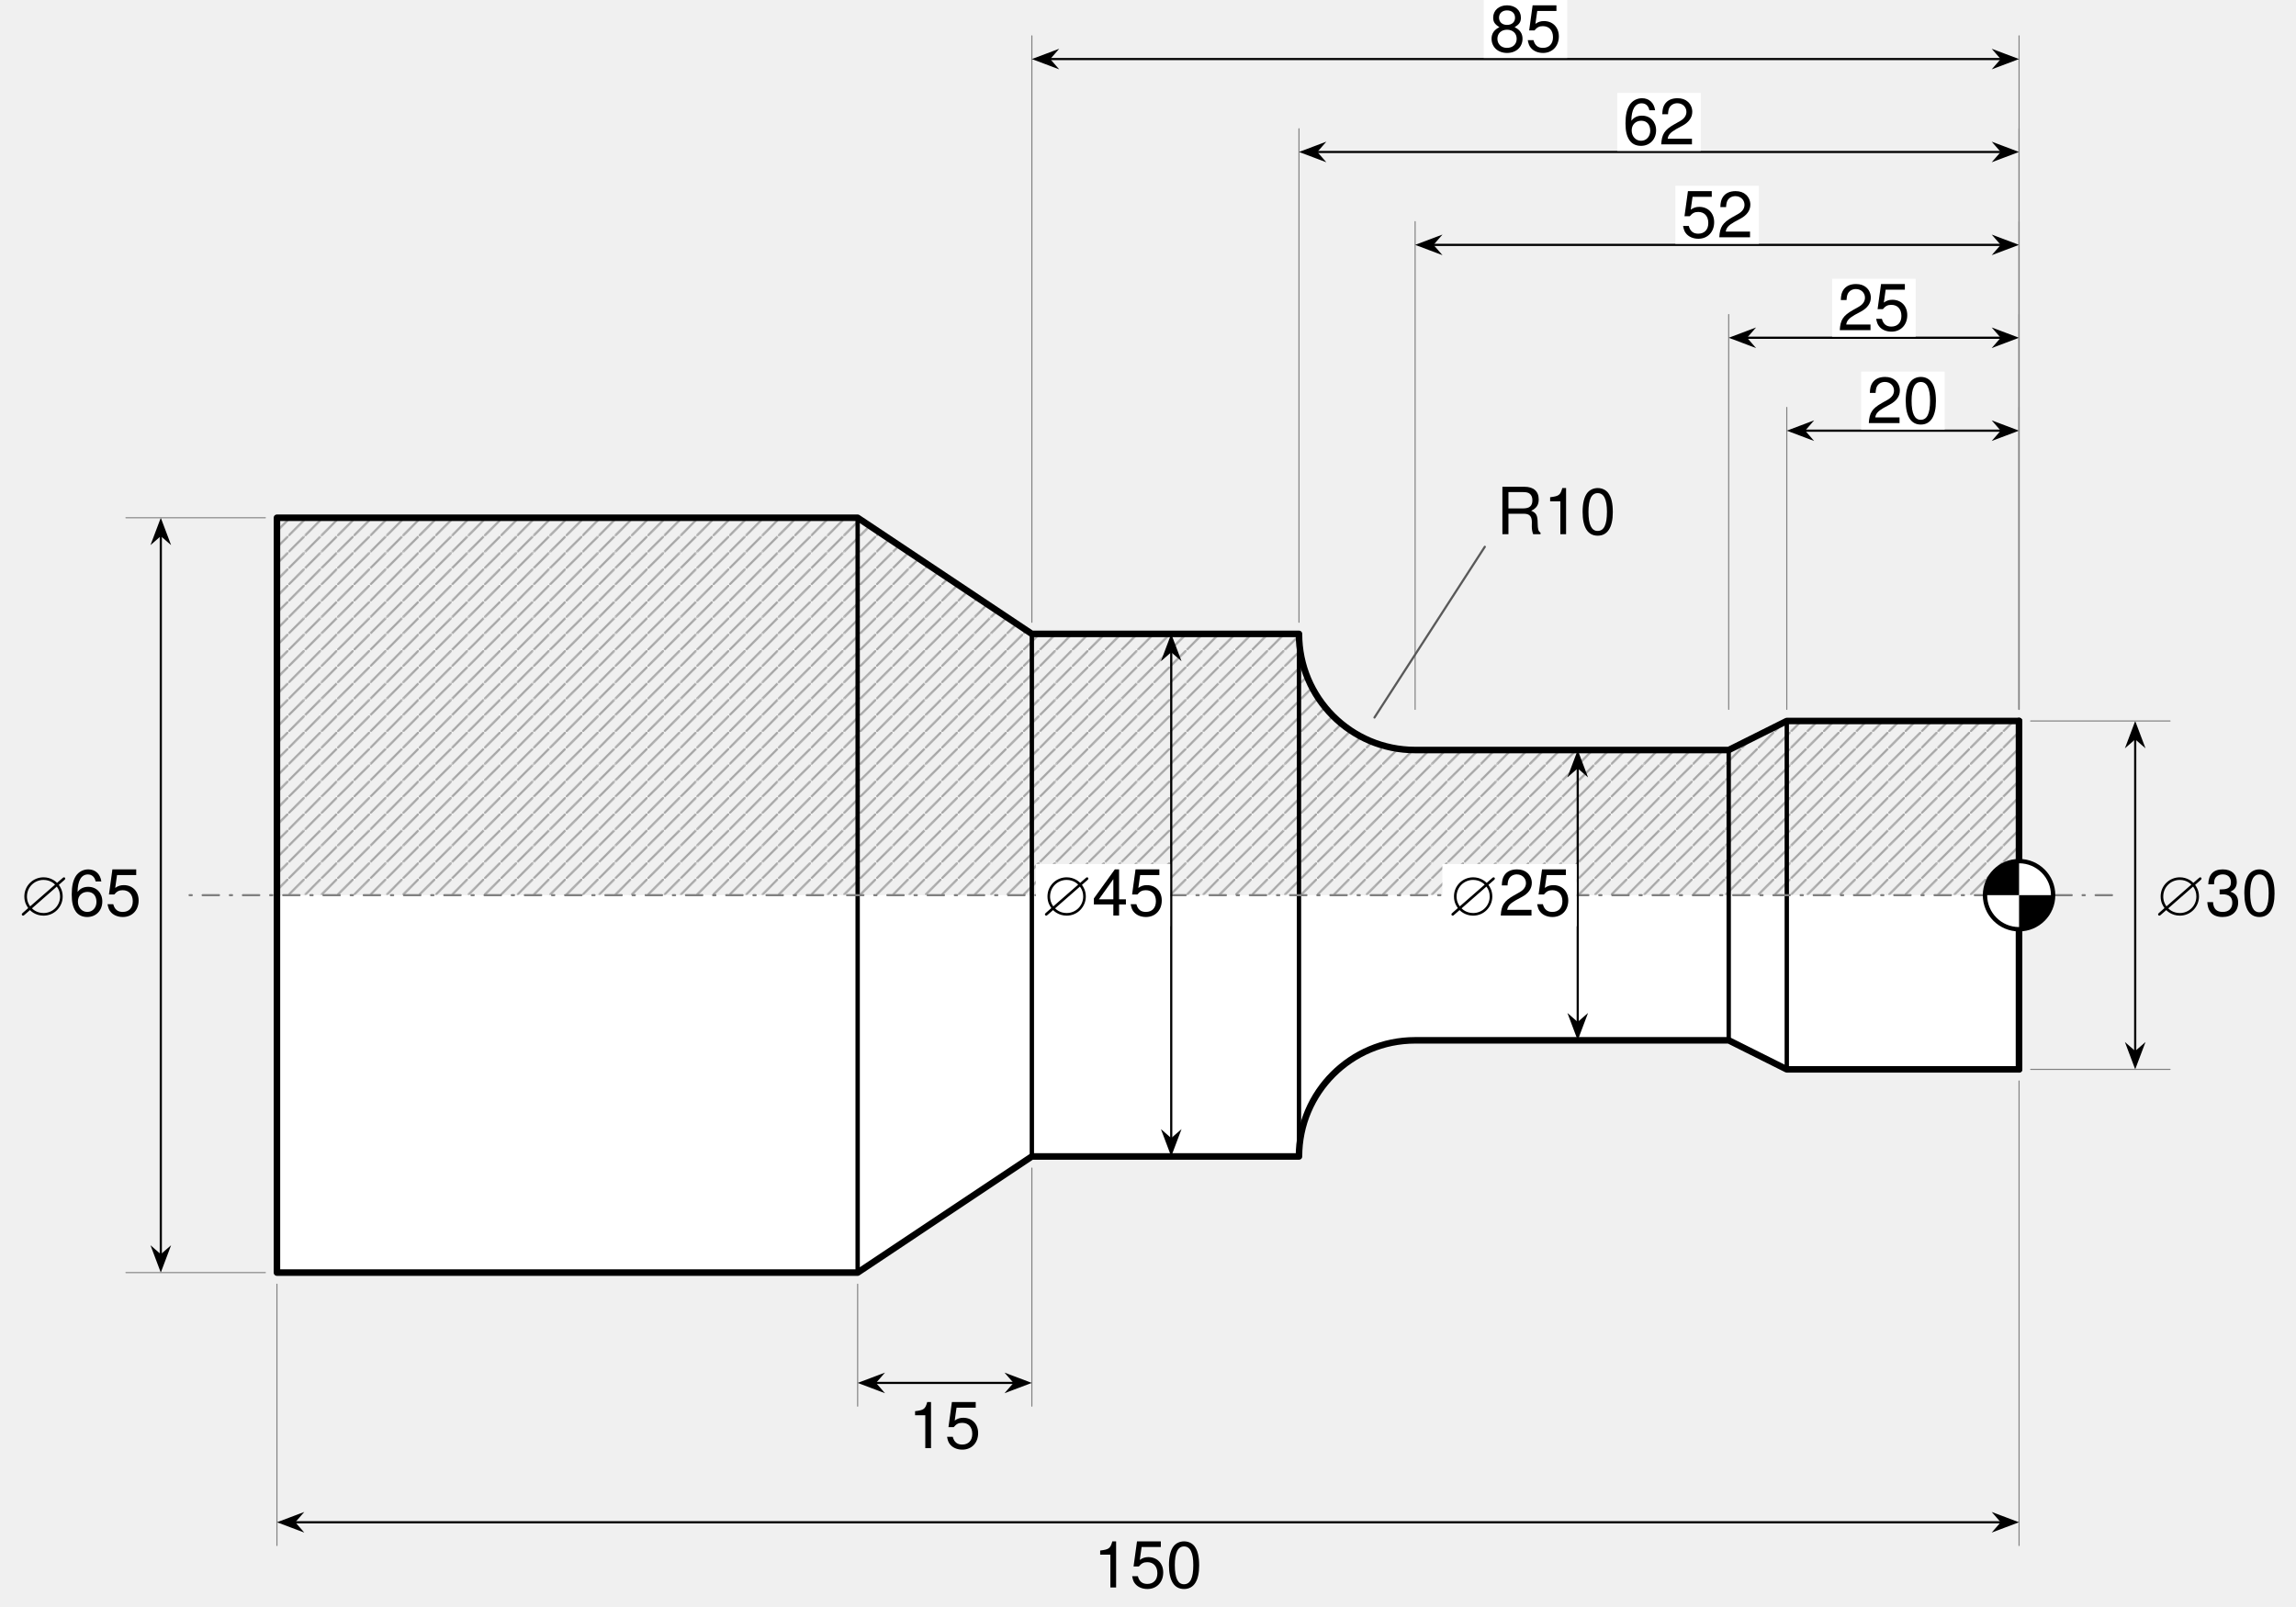
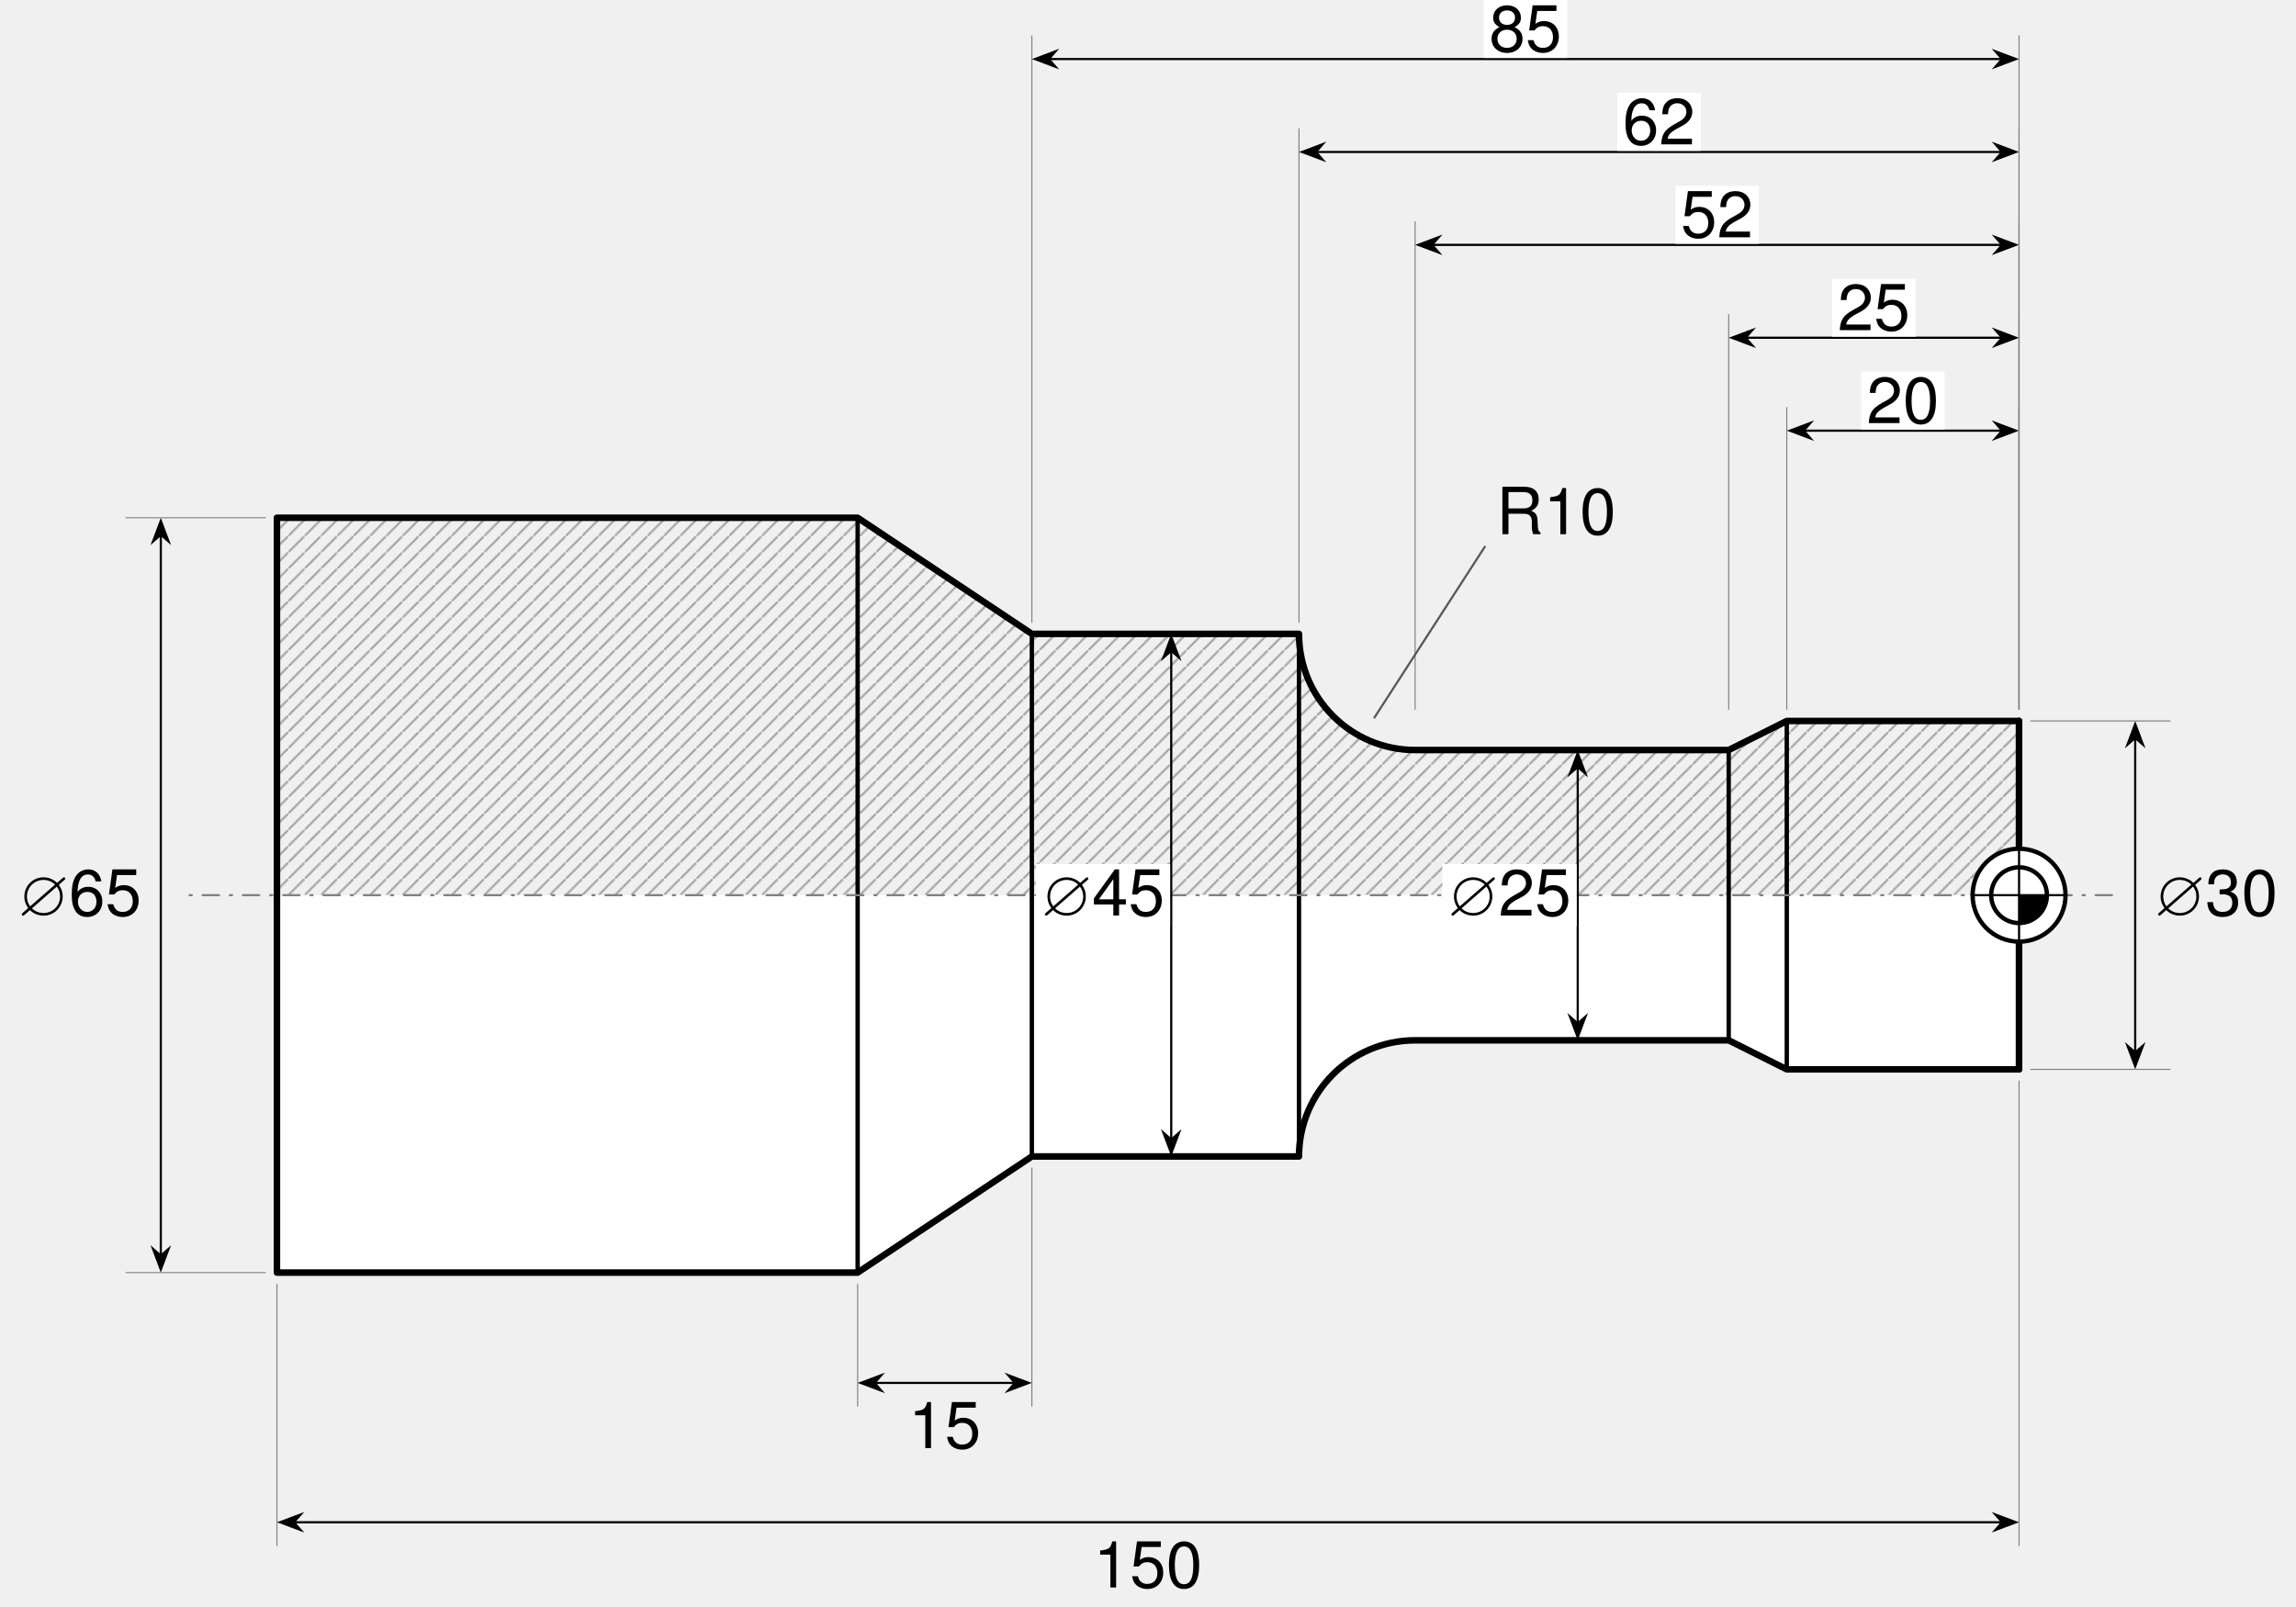
<svg xmlns="http://www.w3.org/2000/svg" xmlns:xlink="http://www.w3.org/1999/xlink" version="1.1" width="420.267pt" height="294.134pt" viewBox="-68.015 -68.015 420.267 294.134">
  <defs>
    <pattern height="3.0" id="pgfpat3" patternTransform="matrix(1.0 0.0 0.0 1.0 0.0 0.0)" patternUnits="userSpaceOnUse" width="3.0" />
    <symbol id="pgfsym3">
      <g stroke-width="0.4">
        <path d="M0 0L3.1 3.1" fill="none" />
      </g>
    </symbol>
    <path id="g0-63" d="M8.452-6.492C8.62-6.635 8.62-6.707 8.62-6.755C8.62-6.982 8.404-6.994 8.381-6.994C8.297-6.994 8.261-6.97 8.046-6.779L7.125-5.978C6.874-6.241 5.99-6.994 4.651-6.994C2.738-6.994 1.136-5.475 1.136-3.491C1.136-2.367 1.602-1.71 1.841-1.363C1.65-1.184 1.638-1.172 .933-.562C.693-.347 .669-.323 .669-.215C.669-.072 .765 .024 .909 .024C.992 .024 1.016 .024 1.231-.179L2.164-.992C2.271-.873 3.156 .024 4.639 .024C6.671 .024 8.153-1.626 8.153-3.479C8.153-4.591 7.675-5.284 7.448-5.607C7.46-5.619 7.532-5.679 7.58-5.727L8.452-6.492ZM2.2-1.674C1.614-2.499 1.614-3.216 1.614-3.479C1.614-5.2 2.989-6.516 4.639-6.516C5.918-6.516 6.635-5.786 6.755-5.655L2.2-1.674ZM7.077-5.296C7.472-4.77 7.675-4.172 7.675-3.491C7.675-1.769 6.3-.454 4.651-.454C3.371-.454 2.654-1.184 2.534-1.315L7.077-5.296Z" />
    <path id="g2-48" d="M3.275-8.445C2.489-8.445 1.775-8.099 1.334-7.516C.786-6.777 .512-5.646 .512-4.085C.512-1.239 1.465 .274 3.275 .274C5.062 .274 6.039-1.239 6.039-4.014C6.039-5.657 5.777-6.753 5.217-7.516C4.776-8.111 4.073-8.445 3.275-8.445ZM3.275-7.516C4.407-7.516 4.967-6.372 4.967-4.109C4.967-1.715 4.419-.596 3.252-.596C2.144-.596 1.584-1.763 1.584-4.073S2.144-7.516 3.275-7.516Z" />
    <path id="g2-49" d="M3.085-6.015V0H4.133V-8.445H3.442C3.073-7.146 2.835-6.968 1.215-6.765V-6.015H3.085Z" />
    <path id="g2-50" d="M6.027-1.036H1.584C1.691-1.727 2.072-2.168 3.109-2.775L4.3-3.418C5.479-4.061 6.086-4.931 6.086-5.967C6.086-6.67 5.8-7.325 5.3-7.778S4.181-8.445 3.383-8.445C2.311-8.445 1.513-8.063 1.048-7.349C.75-6.896 .619-6.372 .596-5.515H1.644C1.679-6.086 1.751-6.432 1.894-6.706C2.168-7.218 2.716-7.527 3.347-7.527C4.3-7.527 5.014-6.849 5.014-5.943C5.014-5.276 4.621-4.705 3.871-4.276L2.775-3.657C1.012-2.656 .5-1.858 .405 0H6.027V-1.036Z" />
    <path id="g2-51" d="M2.632-3.871H2.763L3.204-3.883C4.359-3.883 4.955-3.359 4.955-2.346C4.955-1.286 4.3-.655 3.204-.655C2.061-.655 1.501-1.227 1.429-2.454H.381C.429-1.775 .548-1.334 .75-.953C1.179-.143 2.013 .274 3.168 .274C4.907 .274 6.027-.762 6.027-2.358C6.027-3.43 5.61-4.026 4.597-4.371C5.384-4.681 5.777-5.276 5.777-6.122C5.777-7.575 4.812-8.445 3.204-8.445C1.501-8.445 .596-7.516 .56-5.717H1.608C1.62-6.229 1.667-6.515 1.798-6.777C2.037-7.242 2.561-7.527 3.216-7.527C4.145-7.527 4.705-6.98 4.705-6.086C4.705-5.491 4.49-5.133 4.026-4.943C3.74-4.824 3.371-4.776 2.632-4.764V-3.871Z" />
    <path id="g2-52" d="M3.895-2.025V0H4.943V-2.025H6.193V-2.966H4.943V-8.445H4.169L.333-3.132V-2.025H3.895ZM3.895-2.966H1.251L3.895-6.658V-2.966Z" />
    <path id="g2-53" d="M5.669-8.445H1.31L.679-3.847H1.644C2.132-4.431 2.537-4.633 3.192-4.633C4.324-4.633 5.038-3.859 5.038-2.608C5.038-1.394 4.335-.655 3.192-.655C2.275-.655 1.715-1.12 1.465-2.072H.417C.56-1.382 .679-1.048 .929-.738C1.405-.095 2.263 .274 3.216 .274C4.919 .274 6.11-.965 6.11-2.751C6.11-4.419 5.002-5.562 3.383-5.562C2.787-5.562 2.311-5.407 1.822-5.05L2.156-7.408H5.669V-8.445Z" />
    <path id="g2-54" d="M5.931-6.241C5.729-7.623 4.824-8.445 3.537-8.445C2.608-8.445 1.775-7.992 1.274-7.242C.75-6.42 .512-5.384 .512-3.847C.512-2.43 .727-1.525 1.227-.774C1.679-.095 2.418 .274 3.347 .274C4.955 .274 6.11-.917 6.11-2.573C6.11-4.145 5.038-5.253 3.526-5.253C2.692-5.253 2.037-4.931 1.584-4.312C1.596-6.372 2.263-7.516 3.466-7.516C4.204-7.516 4.717-7.051 4.883-6.241H5.931ZM3.394-4.324C4.407-4.324 5.038-3.621 5.038-2.489C5.038-1.429 4.324-.655 3.359-.655C2.382-.655 1.644-1.465 1.644-2.549C1.644-3.597 2.358-4.324 3.394-4.324Z" />
    <path id="g2-56" d="M4.657-4.443C5.526-4.967 5.812-5.395 5.812-6.193C5.812-7.516 4.776-8.445 3.275-8.445C1.787-8.445 .738-7.516 .738-6.193C.738-5.407 1.024-4.979 1.882-4.443C.917-3.978 .441-3.275 .441-2.346C.441-.798 1.608 .274 3.275 .274S6.11-.798 6.11-2.334C6.11-3.275 5.634-3.978 4.657-4.443ZM3.275-7.516C4.169-7.516 4.74-6.991 4.74-6.17C4.74-5.384 4.157-4.859 3.275-4.859S1.81-5.384 1.81-6.182C1.81-6.991 2.394-7.516 3.275-7.516ZM3.275-3.978C4.324-3.978 5.038-3.311 5.038-2.323C5.038-1.322 4.324-.655 3.252-.655C2.227-.655 1.513-1.334 1.513-2.323S2.227-3.978 3.275-3.978Z" />
    <path id="g2-82" d="M2.215-3.74H5.074C6.062-3.74 6.503-3.263 6.503-2.192L6.491-1.417C6.491-.881 6.587-.357 6.741 0H8.087V-.274C7.67-.56 7.587-.869 7.563-2.025C7.551-3.454 7.325-3.883 6.384-4.288C7.361-4.764 7.754-5.372 7.754-6.36C7.754-7.861 6.813-8.683 5.11-8.683H1.108V0H2.215V-3.74ZM2.215-4.717V-7.706H4.895C5.515-7.706 5.872-7.611 6.146-7.373C6.444-7.122 6.598-6.729 6.598-6.205C6.598-5.181 6.074-4.717 4.895-4.717H2.215Z" />
  </defs>
  <g id="page1">
    <g stroke-miterlimit="10" transform="translate(301.5607,95.86059)scale(0.996264,-0.996264)">
      <g fill="#000" stroke="#000">
        <g stroke-width="0.4">
          <g stroke-linecap="round">
            <g stroke-linejoin="round">
              <pattern id="pgfupat1" xlink:href="#pgfpat3">
                <g fill="#a6a6a6" stroke="#a6a6a6">
                  <use xlink:href="#pgfsym3" />
                </g>
              </pattern>
              <g fill="url(#pgfupat1)">
                <path d="M0 0V32.008H-42.677L-53.347 26.673H-110.961C-122.746 26.673-132.3 36.227-132.3 48.012H-181.379L-213.387 69.351H-320.08V0Z" stroke="none" />
              </g>
              <g fill="#fff" stroke="#fff">
                <path d="M0 0V-32.008H-42.677L-53.347-26.673H-110.961C-122.746-26.673-132.3-36.227-132.3-48.012H-181.379L-213.387-69.351H-320.08V0Z" stroke="none" />
              </g>
              <g stroke-width="1.2">
                <path d="M0 0V32.008H-42.677L-53.347 26.673H-110.961C-122.746 26.673-132.3 36.227-132.3 48.012H-181.379L-213.387 69.351H-320.08V0" fill="none" />
              </g>
              <g stroke-width="1.2">
                <path d="M0 0V-32.008H-42.677L-53.347-26.673H-110.961C-122.746-26.673-132.3-36.227-132.3-48.012H-181.379L-213.387-69.351H-320.08V0" fill="none" />
              </g>
              <g stroke-width="1.2">
                <path d="M0-32.008V32.008" fill="none" />
              </g>
              <g stroke-width="0.4">
                <path d="M-42.677 0" fill="none" />
              </g>
              <g stroke-width="0.4">
                <path d="M-53.347 0" fill="none" />
              </g>
              <g stroke-width="0.4">
                <path d="M-110.961 0" fill="none" />
              </g>
              <g stroke-width="0.4">
                <path d="M-132.3 0" fill="none" />
              </g>
              <g stroke-width="0.4">
                <path d="M-181.379 0" fill="none" />
              </g>
              <g stroke-width="0.4">
                <path d="M-213.387 0" fill="none" />
              </g>
              <g stroke-width="0.8">
                <path d="M-42.677-32.008V32.008M-53.347-26.673V26.673M-132.3-48.012V48.012M-181.379-48.012V48.012M-213.387-69.351V69.351" fill="none" />
              </g>
              <g stroke-dasharray="3.0,2.0,0.4,2.0" stroke-dashoffset="0.0">
                <g fill="#808080" stroke="#808080">
                  <path d="M17.071 0H-337.151" fill="none" />
                </g>
              </g>
-               <g fill="#fff" stroke="#fff">
-                 <path d="M6.26 0C6.26 3.457 3.457 6.26 0 6.26S-6.26 3.457-6.26 0S-3.457-6.26 0-6.26S6.26-3.457 6.26 0ZM0 0" stroke="none" />
+               <g stroke-width="0.8">
+                 <g fill="#fff">
+                   <path d="M8.536 0C8.536 4.714 4.714 8.536 0 8.536S-8.536 4.714-8.536 0S-4.714-8.536 0-8.536S8.536-4.714 8.536 0ZM0 0" />
+                 </g>
              </g>
              <g fill="#000" stroke="#000">
-                 <path d="M0 0H6.26C6.26-3.457 3.457-6.26 0-6.26Z" stroke="none" />
-               </g>
-               <g fill="#000" stroke="#000">
-                 <path d="M0 0H-6.26C-6.26 3.457-3.457 6.26 0 6.26Z" stroke="none" />
+                 <path d="M0 0H5.121C5.121-2.828 2.828-5.121 0-5.121Z" stroke="none" />
              </g>
              <g stroke-width="0.8">
-                 <path d="M6.26 0C6.26 3.457 3.457 6.26 0 6.26S-6.26 3.457-6.26 0S-3.457-6.26 0-6.26S6.26-3.457 6.26 0ZM0 0" fill="none" />
-               </g>
+                 <path d="M5.121 0C5.121 2.828 2.828 5.121 0 5.121S-5.121 2.828-5.121 0S-2.828-5.121 0-5.121S5.121-2.828 5.121 0ZM0 0" fill="none" />
+               </g>
+               <path d="M-8.536 0H8.536M0-8.536V8.536" fill="none" />
              <g stroke-width="0.4">
                <path d="M21.339-28.798V28.798" fill="none" />
                <g transform="matrix(0.0,-1.0,1.0,0.0,21.33865,-27.00798)">
                  <g stroke-dasharray="none" stroke-dashoffset="0.0">
                    <g stroke-linejoin="miter">
                      <path d="M4.43 0L.646 1.426L1.89 0L.646-1.426Z" />
                    </g>
                  </g>
                </g>
                <g transform="matrix(0.0,1.0,-1.0,0.0,21.33865,27.00798)">
                  <g stroke-dasharray="none" stroke-dashoffset="0.0">
                    <g stroke-linejoin="miter">
                      <path d="M4.43 0L.646 1.426L1.89 0L.646-1.426Z" />
                    </g>
                  </g>
                </g>
                <g transform="translate(24.87163,-3.73695)">
                  <g stroke="none" transform="scale(-1.00375,1.00375)translate(301.5607,95.86059)scale(-1,-1)">
                    <g fill="#000">
                      <g stroke="none">
                        <use x="301.561" y="95.861" xlink:href="#g0-63" />
                        <use x="310.859" y="95.861" xlink:href="#g2-51" />
                        <use x="317.506" y="95.861" xlink:href="#g2-48" />
                      </g>
                    </g>
                  </g>
                </g>
              </g>
              <g stroke-width="0.2">
                <g fill="#808080" stroke="#808080">
                  <path d="M2.134 32.008H27.74M2.134-32.008H27.74" fill="none" />
                </g>
              </g>
              <g stroke-width="0.4">
                <path d="M-81.087-23.463V23.463" fill="none" />
                <g transform="matrix(0.0,-1.0,1.0,0.0,-81.08688,-21.67331)">
                  <g stroke-dasharray="none" stroke-dashoffset="0.0">
                    <g stroke-linejoin="miter">
                      <path d="M4.43 0L.646 1.426L1.89 0L.646-1.426Z" />
                    </g>
                  </g>
                </g>
                <g transform="matrix(0.0,1.0,-1.0,0.0,-81.08688,21.67331)">
                  <g stroke-dasharray="none" stroke-dashoffset="0.0">
                    <g stroke-linejoin="miter">
                      <path d="M4.43 0L.646 1.426L1.89 0L.646-1.426Z" />
                    </g>
                  </g>
                </g>
                <g fill="#fff">
                  <g fill="#fff">
                    <path d="M-105.964-5.717H-81.287V5.717H-105.964Z" stroke="none" />
                  </g>
                  <g transform="translate(-104.9641,-3.73695)">
                    <g stroke="none" transform="scale(-1.00375,1.00375)translate(301.5607,95.86059)scale(-1,-1)">
                      <g fill="#000">
                        <g stroke="none">
                          <use x="301.561" y="95.861" xlink:href="#g0-63" />
                          <use x="310.859" y="95.861" xlink:href="#g2-50" />
                          <use x="317.506" y="95.861" xlink:href="#g2-53" />
                        </g>
                      </g>
                    </g>
                  </g>
                </g>
              </g>
              <g stroke-width="0.4">
                <path d="M-155.772-44.802V44.802" fill="none" />
                <g transform="matrix(0.0,-1.0,1.0,0.0,-155.7722,-43.01196)">
                  <g stroke-dasharray="none" stroke-dashoffset="0.0">
                    <g stroke-linejoin="miter">
                      <path d="M4.43 0L.646 1.426L1.89 0L.646-1.426Z" />
                    </g>
                  </g>
                </g>
                <g transform="matrix(0.0,1.0,-1.0,0.0,-155.7722,43.01196)">
                  <g stroke-dasharray="none" stroke-dashoffset="0.0">
                    <g stroke-linejoin="miter">
                      <path d="M4.43 0L.646 1.426L1.89 0L.646-1.426Z" />
                    </g>
                  </g>
                </g>
                <g fill="#fff">
                  <g fill="#fff">
                    <path d="M-180.649-5.717H-155.972V5.717H-180.649Z" stroke="none" />
                  </g>
                  <g transform="translate(-179.6493,-3.73695)">
                    <g stroke="none" transform="scale(-1.00375,1.00375)translate(301.5607,95.86059)scale(-1,-1)">
                      <g fill="#000">
                        <g stroke="none">
                          <use x="301.561" y="95.861" xlink:href="#g0-63" />
                          <use x="310.859" y="95.861" xlink:href="#g2-52" />
                          <use x="317.506" y="95.861" xlink:href="#g2-53" />
                        </g>
                      </g>
                    </g>
                  </g>
                </g>
              </g>
              <g stroke-width="0.4">
                <path d="M-341.418-66.14V66.14" fill="none" />
                <g transform="matrix(0.0,-1.0,1.0,0.0,-341.4185,-64.35062)">
                  <g stroke-dasharray="none" stroke-dashoffset="0.0">
                    <g stroke-linejoin="miter">
                      <path d="M4.43 0L.646 1.426L1.89 0L.646-1.426Z" />
                    </g>
                  </g>
                </g>
                <g transform="matrix(0.0,1.0,-1.0,0.0,-341.4185,64.35062)">
                  <g stroke-dasharray="none" stroke-dashoffset="0.0">
                    <g stroke-linejoin="miter">
                      <path d="M4.43 0L.646 1.426L1.89 0L.646-1.426Z" />
                    </g>
                  </g>
                </g>
                <g transform="translate(-367.6286,-3.73695)">
                  <g stroke="none" transform="scale(-1.00375,1.00375)translate(301.5607,95.86059)scale(-1,-1)">
                    <g fill="#000">
                      <g stroke="none">
                        <use x="301.561" y="95.861" xlink:href="#g0-63" />
                        <use x="310.859" y="95.861" xlink:href="#g2-54" />
                        <use x="317.506" y="95.861" xlink:href="#g2-53" />
                      </g>
                    </g>
                  </g>
                </g>
              </g>
              <g stroke-width="0.2">
                <g fill="#808080" stroke="#808080">
                  <path d="M-322.214 69.351H-347.82M-322.214-69.351H-347.82" fill="none" />
                </g>
              </g>
              <g stroke-width="0.2">
                <g fill="#808080" stroke="#808080">
                  <path d="M-42.677 34.142V89.622" fill="none" />
                </g>
              </g>
              <g stroke-width="0.2">
                <g fill="#808080" stroke="#808080">
                  <path d="M0 34.142V89.622" fill="none" />
                </g>
              </g>
              <g stroke-width="0.4">
                <path d="M-3.21 85.355H-39.467" fill="none" />
                <g transform="translate(-5.0,85.35461)">
                  <g stroke-dasharray="none" stroke-dashoffset="0.0">
                    <g stroke-linejoin="miter">
                      <path d="M4.43 0L.646 1.426L1.89 0L.646-1.426Z" />
                    </g>
                  </g>
                </g>
                <g transform="matrix(-1.0,0.0,0.0,-1.0,-37.6773,85.35461)">
                  <g stroke-dasharray="none" stroke-dashoffset="0.0">
                    <g stroke-linejoin="miter">
                      <path d="M4.43 0L.646 1.426L1.89 0L.646-1.426Z" />
                    </g>
                  </g>
                </g>
                <g fill="#fff">
                  <g fill="#fff">
                    <path d="M-29.011 85.555H-13.667V96.206H-29.011Z" stroke="none" />
                  </g>
                  <g transform="translate(-28.01057,86.75249)">
                    <g stroke="none" transform="scale(-1.00375,1.00375)translate(301.5607,95.86059)scale(-1,-1)">
                      <g fill="#000">
                        <g stroke="none">
                          <use x="301.561" y="95.861" xlink:href="#g2-50" />
                          <use x="308.208" y="95.861" xlink:href="#g2-48" />
                        </g>
                      </g>
                    </g>
                  </g>
                </g>
              </g>
              <g stroke-width="0.2">
                <g fill="#808080" stroke="#808080">
                  <path d="M-53.347 34.142V106.693" fill="none" />
                </g>
              </g>
              <g stroke-width="0.2">
                <g fill="#808080" stroke="#808080">
                  <path d="M0 34.142V106.693" fill="none" />
                </g>
              </g>
              <g stroke-width="0.4">
                <path d="M-3.21 102.426H-50.136" fill="none" />
                <g transform="translate(-5.0,102.4255)">
                  <g stroke-dasharray="none" stroke-dashoffset="0.0">
                    <g stroke-linejoin="miter">
                      <path d="M4.43 0L.646 1.426L1.89 0L.646-1.426Z" />
                    </g>
                  </g>
                </g>
                <g transform="matrix(-1.0,0.0,0.0,-1.0,-48.34663,102.4255)">
                  <g stroke-dasharray="none" stroke-dashoffset="0.0">
                    <g stroke-linejoin="miter">
                      <path d="M4.43 0L.646 1.426L1.89 0L.646-1.426Z" />
                    </g>
                  </g>
                </g>
                <g fill="#fff">
                  <g fill="#fff">
                    <path d="M-34.345 102.626H-19.001V113.277H-34.345Z" stroke="none" />
                  </g>
                  <g transform="translate(-33.34523,103.8234)">
                    <g stroke="none" transform="scale(-1.00375,1.00375)translate(301.5607,95.86059)scale(-1,-1)">
                      <g fill="#000">
                        <g stroke="none">
                          <use x="301.561" y="95.861" xlink:href="#g2-50" />
                          <use x="308.208" y="95.861" xlink:href="#g2-53" />
                        </g>
                      </g>
                    </g>
                  </g>
                </g>
              </g>
              <g stroke-width="0.2">
                <g fill="#808080" stroke="#808080">
                  <path d="M-110.961 34.142V123.764" fill="none" />
                </g>
              </g>
              <g stroke-width="0.2">
                <g fill="#808080" stroke="#808080">
                  <path d="M0 34.142V123.764" fill="none" />
                </g>
              </g>
              <g stroke-width="0.4">
                <path d="M-3.21 119.496H-107.751" fill="none" />
                <g transform="translate(-5.0,119.4965)">
                  <g stroke-dasharray="none" stroke-dashoffset="0.0">
                    <g stroke-linejoin="miter">
                      <path d="M4.43 0L.646 1.426L1.89 0L.646-1.426Z" />
                    </g>
                  </g>
                </g>
                <g transform="matrix(-1.0,0.0,0.0,-1.0,-105.961,119.4965)">
                  <g stroke-dasharray="none" stroke-dashoffset="0.0">
                    <g stroke-linejoin="miter">
                      <path d="M4.43 0L.646 1.426L1.89 0L.646-1.426Z" />
                    </g>
                  </g>
                </g>
                <g fill="#fff">
                  <g fill="#fff">
                    <path d="M-63.152 119.696H-47.809V130.348H-63.152Z" stroke="none" />
                  </g>
                  <g transform="translate(-62.15242,120.8943)">
                    <g stroke="none" transform="scale(-1.00375,1.00375)translate(301.5607,95.86059)scale(-1,-1)">
                      <g fill="#000">
                        <g stroke="none">
                          <use x="301.561" y="95.861" xlink:href="#g2-53" />
                          <use x="308.208" y="95.861" xlink:href="#g2-50" />
                        </g>
                      </g>
                    </g>
                  </g>
                </g>
              </g>
              <g stroke-width="0.2">
                <g fill="#808080" stroke="#808080">
                  <path d="M-132.3 50.146V140.835" fill="none" />
                </g>
              </g>
              <g stroke-width="0.2">
                <g fill="#808080" stroke="#808080">
                  <path d="M0 34.142V140.835" fill="none" />
                </g>
              </g>
              <g stroke-width="0.4">
                <path d="M-3.21 136.567H-129.089" fill="none" />
                <g transform="translate(-5.0,136.5674)">
                  <g stroke-dasharray="none" stroke-dashoffset="0.0">
                    <g stroke-linejoin="miter">
                      <path d="M4.43 0L.646 1.426L1.89 0L.646-1.426Z" />
                    </g>
                  </g>
                </g>
                <g transform="matrix(-1.0,0.0,0.0,-1.0,-127.2996,136.5674)">
                  <g stroke-dasharray="none" stroke-dashoffset="0.0">
                    <g stroke-linejoin="miter">
                      <path d="M4.43 0L.646 1.426L1.89 0L.646-1.426Z" />
                    </g>
                  </g>
                </g>
                <g fill="#fff">
                  <g fill="#fff">
                    <path d="M-73.822 136.767H-58.478V147.419H-73.822Z" stroke="none" />
                  </g>
                  <g transform="translate(-72.82175,137.9653)">
                    <g stroke="none" transform="scale(-1.00375,1.00375)translate(301.5607,95.86059)scale(-1,-1)">
                      <g fill="#000">
                        <g stroke="none">
                          <use x="301.561" y="95.861" xlink:href="#g2-54" />
                          <use x="308.208" y="95.861" xlink:href="#g2-50" />
                        </g>
                      </g>
                    </g>
                  </g>
                </g>
              </g>
              <g stroke-width="0.2">
                <g fill="#808080" stroke="#808080">
                  <path d="M-181.379 50.146V157.906" fill="none" />
                </g>
              </g>
              <g stroke-width="0.2">
                <g fill="#808080" stroke="#808080">
                  <path d="M0 34.142V157.906" fill="none" />
                </g>
              </g>
              <g stroke-width="0.4">
                <path d="M-3.21 153.638H-178.168" fill="none" />
                <g transform="translate(-5.0,153.6383)">
                  <g stroke-dasharray="none" stroke-dashoffset="0.0">
                    <g stroke-linejoin="miter">
                      <path d="M4.43 0L.646 1.426L1.89 0L.646-1.426Z" />
                    </g>
                  </g>
                </g>
                <g transform="matrix(-1.0,0.0,0.0,-1.0,-176.3786,153.6383)">
                  <g stroke-dasharray="none" stroke-dashoffset="0.0">
                    <g stroke-linejoin="miter">
                      <path d="M4.43 0L.646 1.426L1.89 0L.646-1.426Z" />
                    </g>
                  </g>
                </g>
                <g fill="#fff">
                  <g fill="#fff">
                    <path d="M-98.361 153.838H-83.017V164.49H-98.361Z" stroke="none" />
                  </g>
                  <g transform="translate(-97.36119,155.0362)">
                    <g stroke="none" transform="scale(-1.00375,1.00375)translate(301.5607,95.86059)scale(-1,-1)">
                      <g fill="#000">
                        <g stroke="none">
                          <use x="301.561" y="95.861" xlink:href="#g2-56" />
                          <use x="308.208" y="95.861" xlink:href="#g2-53" />
                        </g>
                      </g>
                    </g>
                  </g>
                </g>
              </g>
              <g stroke-width="0.2">
                <g fill="#808080" stroke="#808080">
                  <path d="M-213.387-71.484V-93.89M-181.379-50.146V-93.89M-320.08-71.484V-119.496M0-34.142V-119.496" fill="none" />
                </g>
              </g>
              <g stroke-width="0.4">
                <path d="M-184.589-89.622H-210.176" fill="none" />
                <g transform="translate(-186.3786,-89.62234)">
                  <g stroke-dasharray="none" stroke-dashoffset="0.0">
                    <g stroke-linejoin="miter">
                      <path d="M4.43 0L.646 1.426L1.89 0L.646-1.426Z" />
                    </g>
                  </g>
                </g>
                <g transform="matrix(-1.0,0.0,0.0,-1.0,-208.3865,-89.62234)">
                  <g stroke-dasharray="none" stroke-dashoffset="0.0">
                    <g stroke-linejoin="miter">
                      <path d="M4.43 0L.646 1.426L1.89 0L.646-1.426Z" />
                    </g>
                  </g>
                </g>
                <g transform="translate(-204.0545,-101.6092)">
                  <g stroke="none" transform="scale(-1.00375,1.00375)translate(301.5607,95.86059)scale(-1,-1)">
                    <g fill="#000">
                      <g stroke="none">
                        <use x="301.561" y="95.861" xlink:href="#g2-49" />
                        <use x="308.208" y="95.861" xlink:href="#g2-53" />
                      </g>
                    </g>
                  </g>
                </g>
              </g>
              <g stroke-width="0.4">
                <path d="M-3.21-115.229H-316.869" fill="none" />
                <g transform="translate(-5.0,-115.2287)">
                  <g stroke-dasharray="none" stroke-dashoffset="0.0">
                    <g stroke-linejoin="miter">
                      <path d="M4.43 0L.646 1.426L1.89 0L.646-1.426Z" />
                    </g>
                  </g>
                </g>
                <g transform="matrix(-1.0,0.0,0.0,-1.0,-315.0798,-115.2287)">
                  <g stroke-dasharray="none" stroke-dashoffset="0.0">
                    <g stroke-linejoin="miter">
                      <path d="M4.43 0L.646 1.426L1.89 0L.646-1.426Z" />
                    </g>
                  </g>
                </g>
                <g transform="translate(-170.0478,-127.2156)">
                  <g stroke="none" transform="scale(-1.00375,1.00375)translate(301.5607,95.86059)scale(-1,-1)">
                    <g fill="#000">
                      <g stroke="none">
                        <use x="301.561" y="95.861" xlink:href="#g2-49" />
                        <use x="308.208" y="95.861" xlink:href="#g2-53" />
                        <use x="314.855" y="95.861" xlink:href="#g2-48" />
                      </g>
                    </g>
                  </g>
                </g>
              </g>
              <g fill="#595959" stroke="#595959">
                <g stroke-width="0.4">
                  <path d="M-118.43 32.648L-98.158 64.016" fill="none" />
                  <g fill="#000" stroke="#000">
                    <g fill="#000" stroke="#000">
</g>
                    <g transform="translate(-96.03905,66.3326)">
                      <g stroke="none" transform="scale(-1.00375,1.00375)translate(301.5607,95.86059)scale(-1,-1)">
                        <g fill="#000">
                          <g stroke="none">
                            <use x="301.561" y="95.861" xlink:href="#g2-82" />
                            <use x="310.192" y="95.861" xlink:href="#g2-49" />
                            <use x="316.839" y="95.861" xlink:href="#g2-48" />
                          </g>
                        </g>
                      </g>
                    </g>
                  </g>
                </g>
              </g>
            </g>
          </g>
        </g>
      </g>
    </g>
  </g>
</svg>
